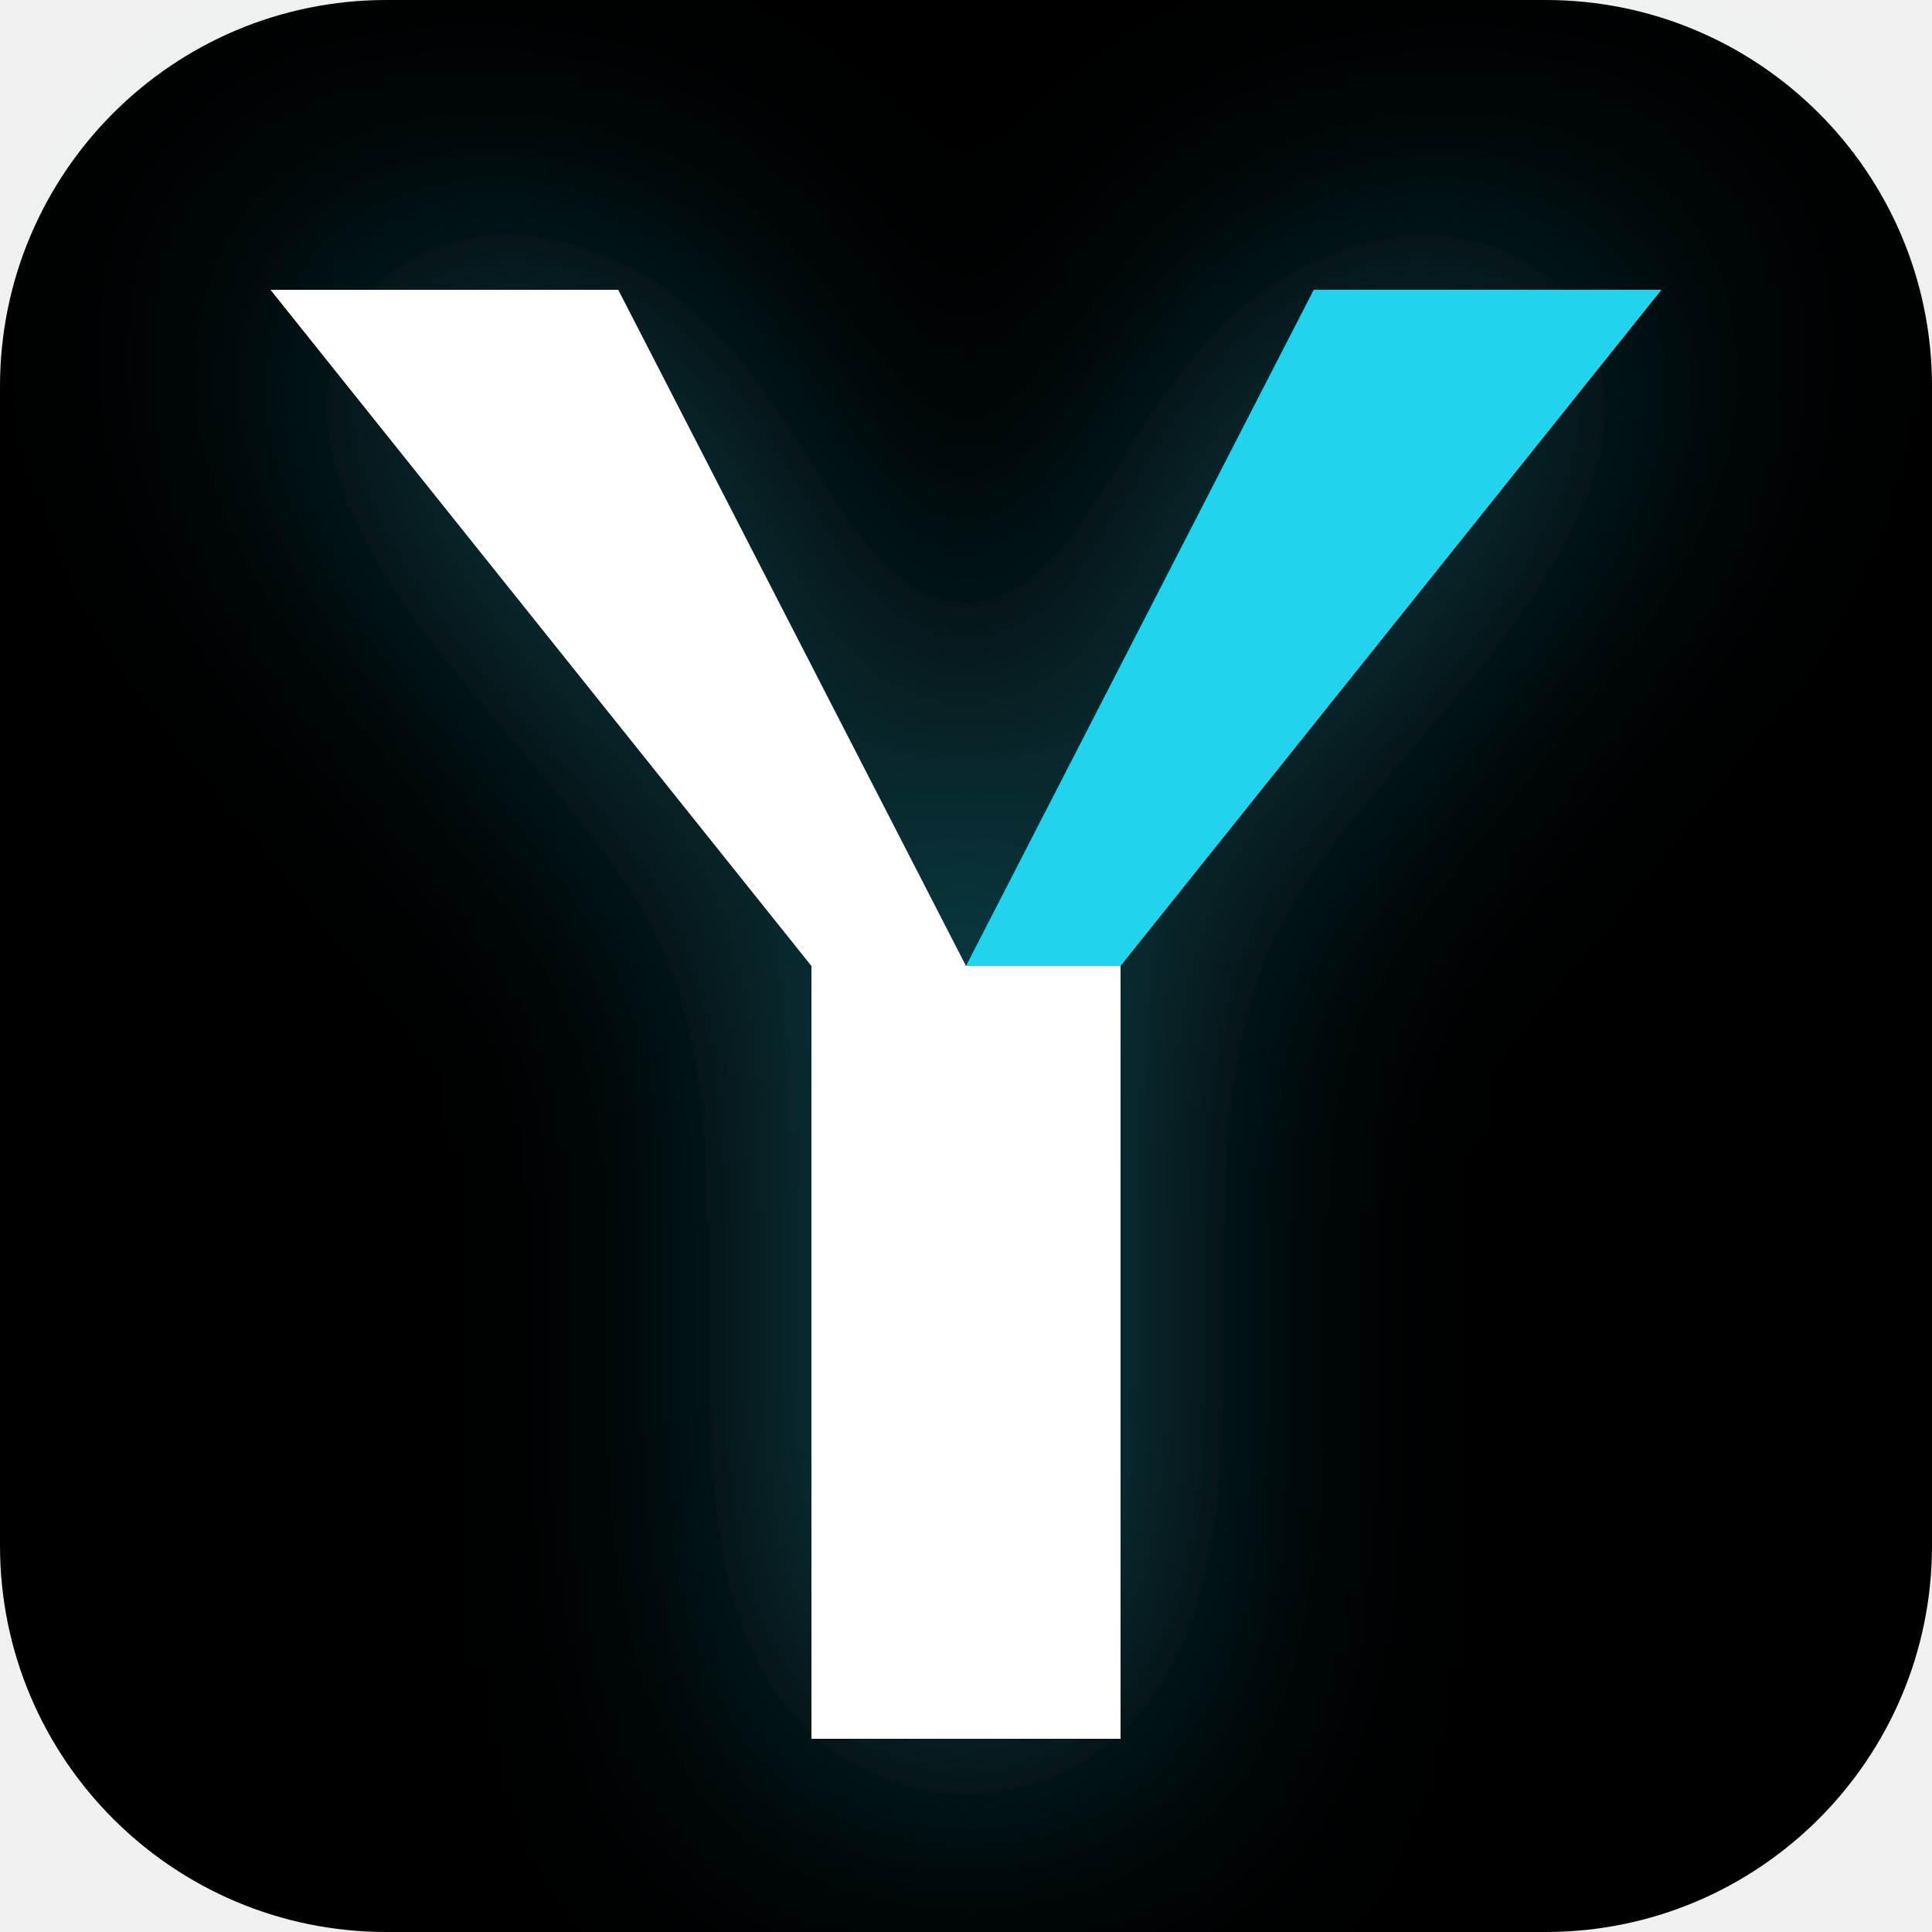
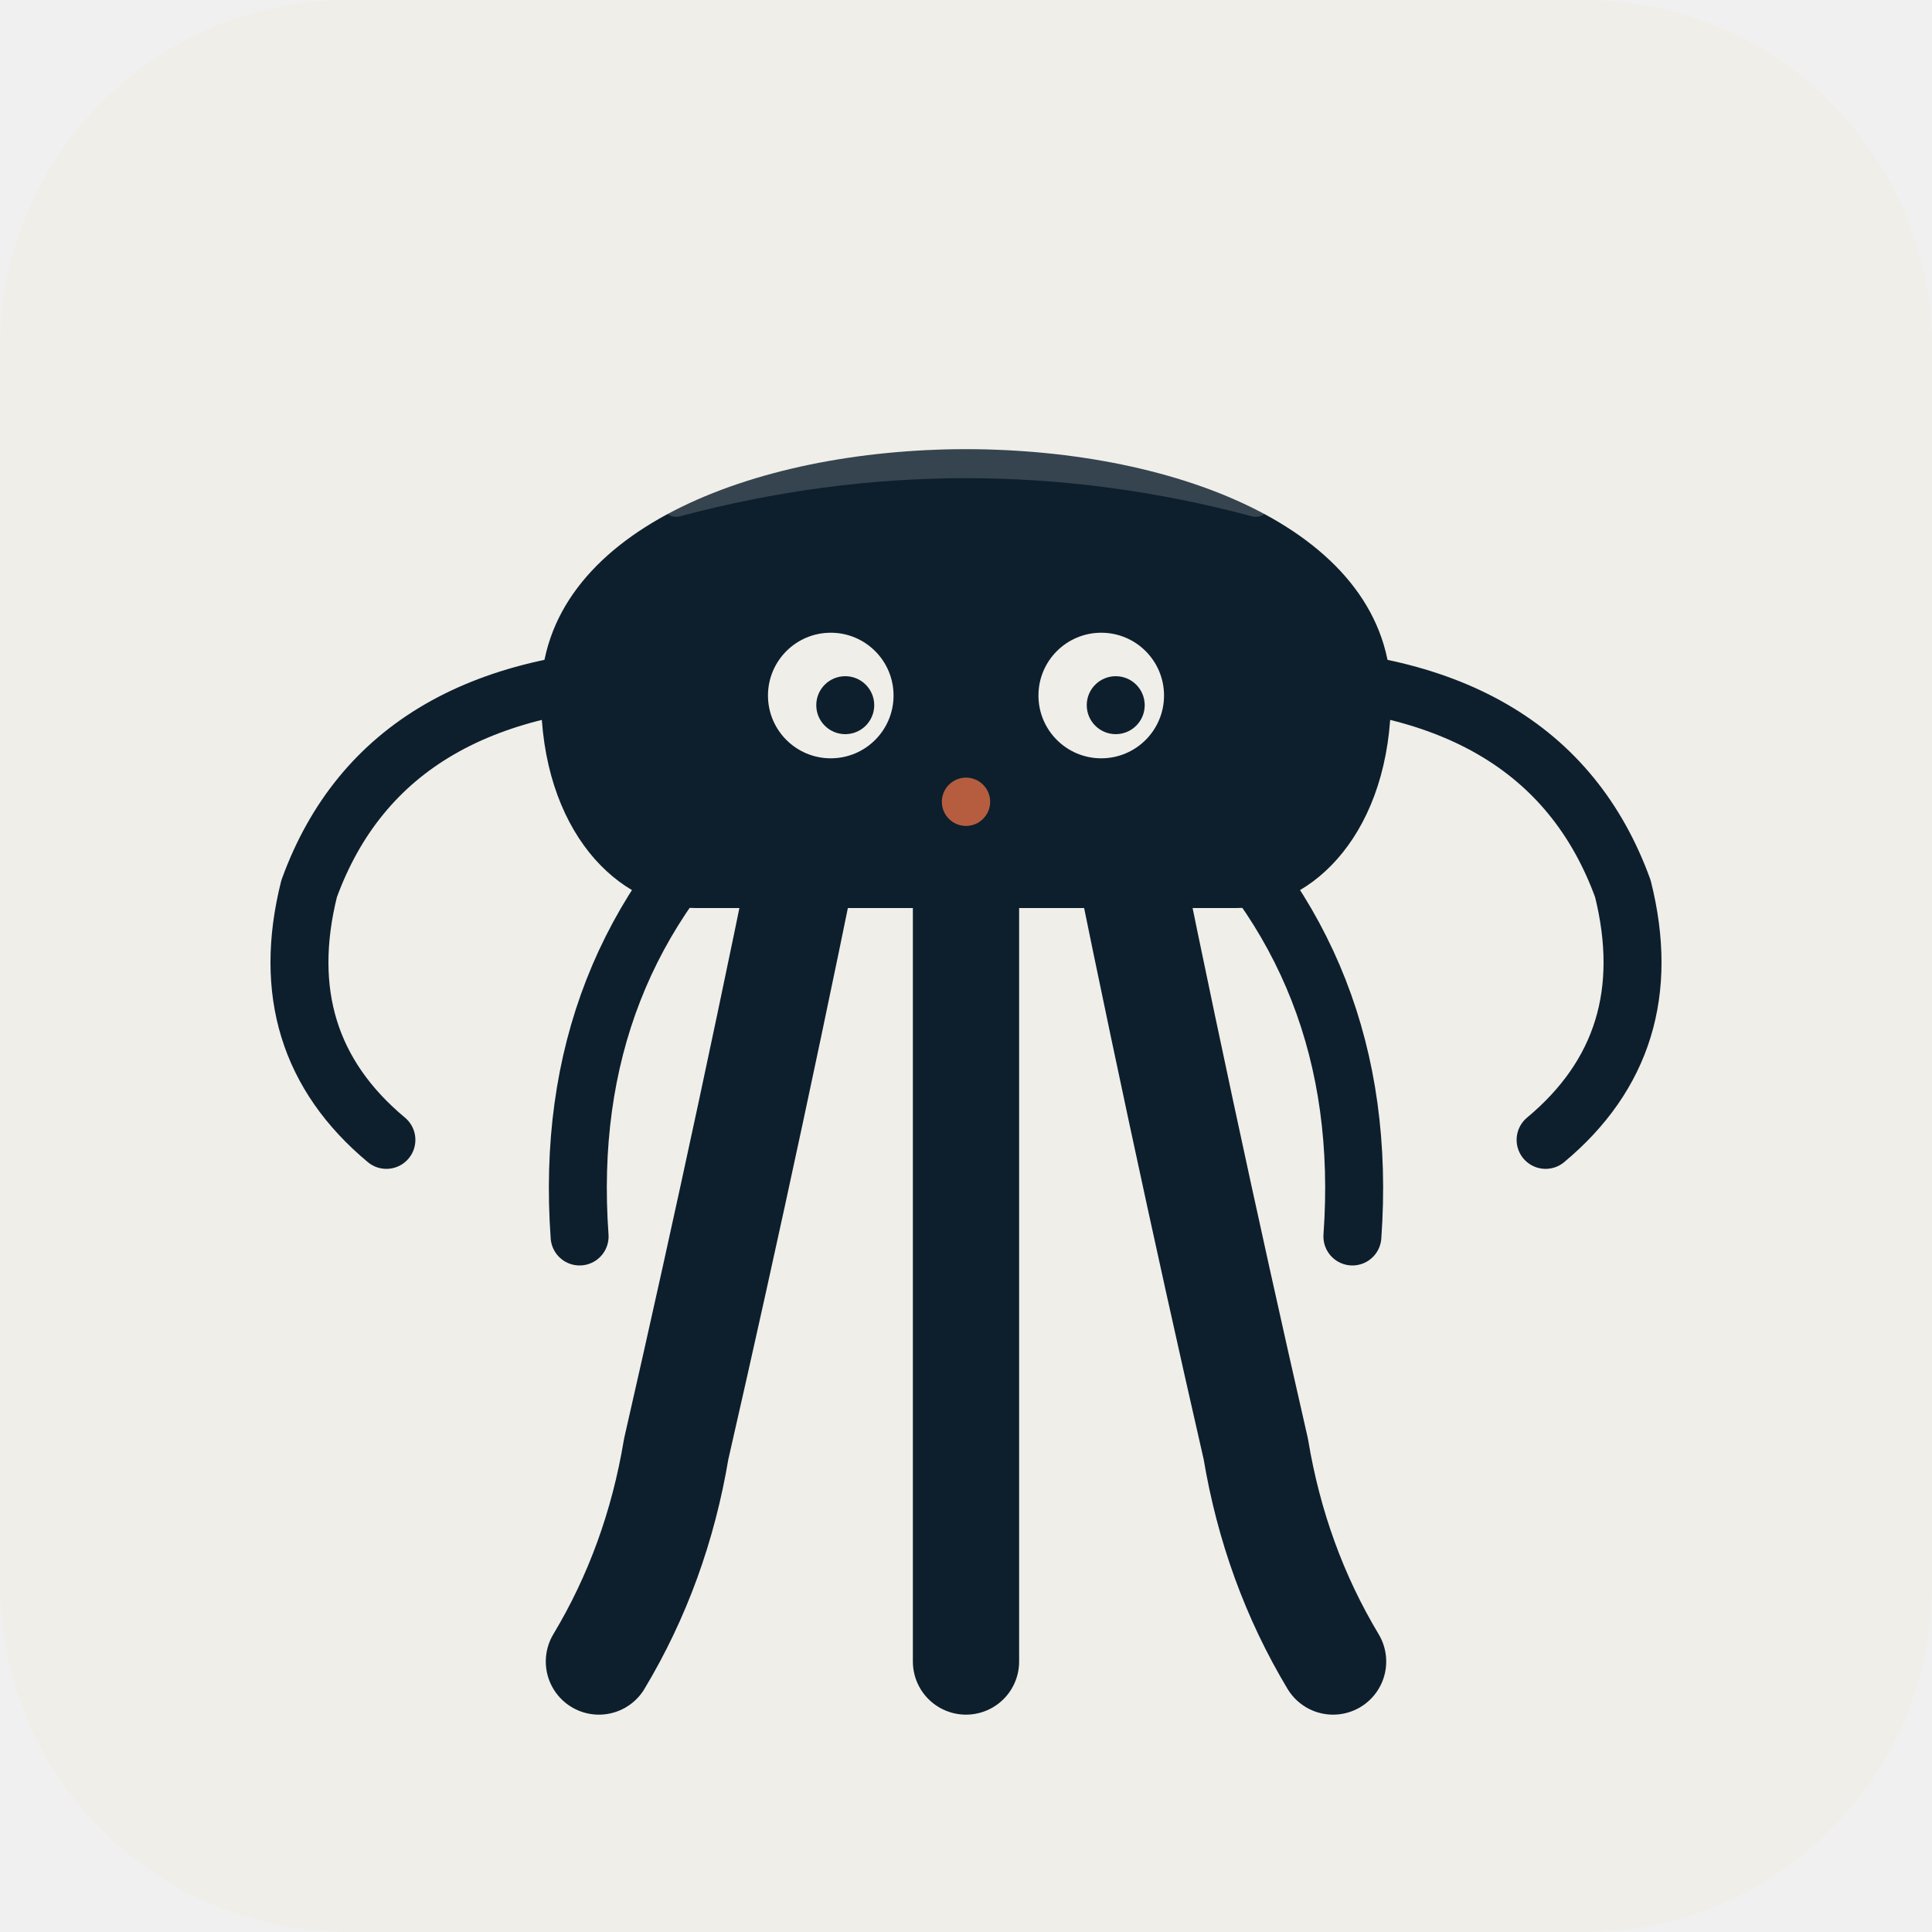
- <svg xmlns="http://www.w3.org/2000/svg" viewBox="0 0 100 100" width="100%" height="100%">
-   <rect width="100" height="100" rx="20" fill="#000000" />
-   <g style="filter: drop-shadow(0 0 8px rgba(34, 211, 238, 0.4));">
-     <path d="M42 50 L58 50 L58 90 L42 90 Z" fill="#ffffff" />
-     <path d="M42 50 L14 15 L32 15 L50 50 Z" fill="#ffffff" />
-     <path d="M58 50 L86 15 L68 15 L50 50 Z" fill="#22d3ee" />
+ <svg xmlns="http://www.w3.org/2000/svg" viewBox="0 0 200 200" width="200" height="200">
+   <rect width="200" height="200" rx="36" fill="#f0eee9" />
+   <g fill="none" stroke="#0d1f2d" stroke-width="6" stroke-linecap="round" stroke-linejoin="round">
+     <path d="M 70 70 Q 40 70, 32 92 Q 28 108, 40 118" />
+     <path d="M 130 70 Q 160 70, 168 92 Q 172 108, 160 118" />
+     <path d="M 78 82 Q 58 100, 60 128" />
+     <path d="M 122 82 Q 142 100, 140 128" />
  </g>
+   <g fill="none" stroke="#0d1f2d" stroke-width="11" stroke-linecap="round" stroke-linejoin="round">
+     <path d="M 85 80 Q 78 115, 70 150 Q 68 162, 62 172" />
+     <path d="M 115 80 Q 122 115, 130 150 Q 132 162, 138 172" />
+     <path d="M 100 84 L 100 172" />
+   </g>
+   <path d="M 56 72 C 56 38, 144 38, 144 72 C 144 86, 136 94, 128 94 L 72 94 C 64 94, 56 86, 56 72 Z" fill="#0d1f2d" />
+   <path d="M 70 52 Q 100 44, 130 52" fill="none" stroke="#f0eee9" stroke-opacity="0.18" stroke-width="3" stroke-linecap="round" />
+   <circle cx="86" cy="72" r="6.5" fill="#f0eee9" />
+   <circle cx="114" cy="72" r="6.5" fill="#f0eee9" />
+   <circle cx="87.5" cy="73" r="3" fill="#0d1f2d" />
+   <circle cx="115.5" cy="73" r="3" fill="#0d1f2d" />
+   <circle cx="100" cy="83" r="2.5" fill="#c96442" opacity="0.9" />
</svg>
